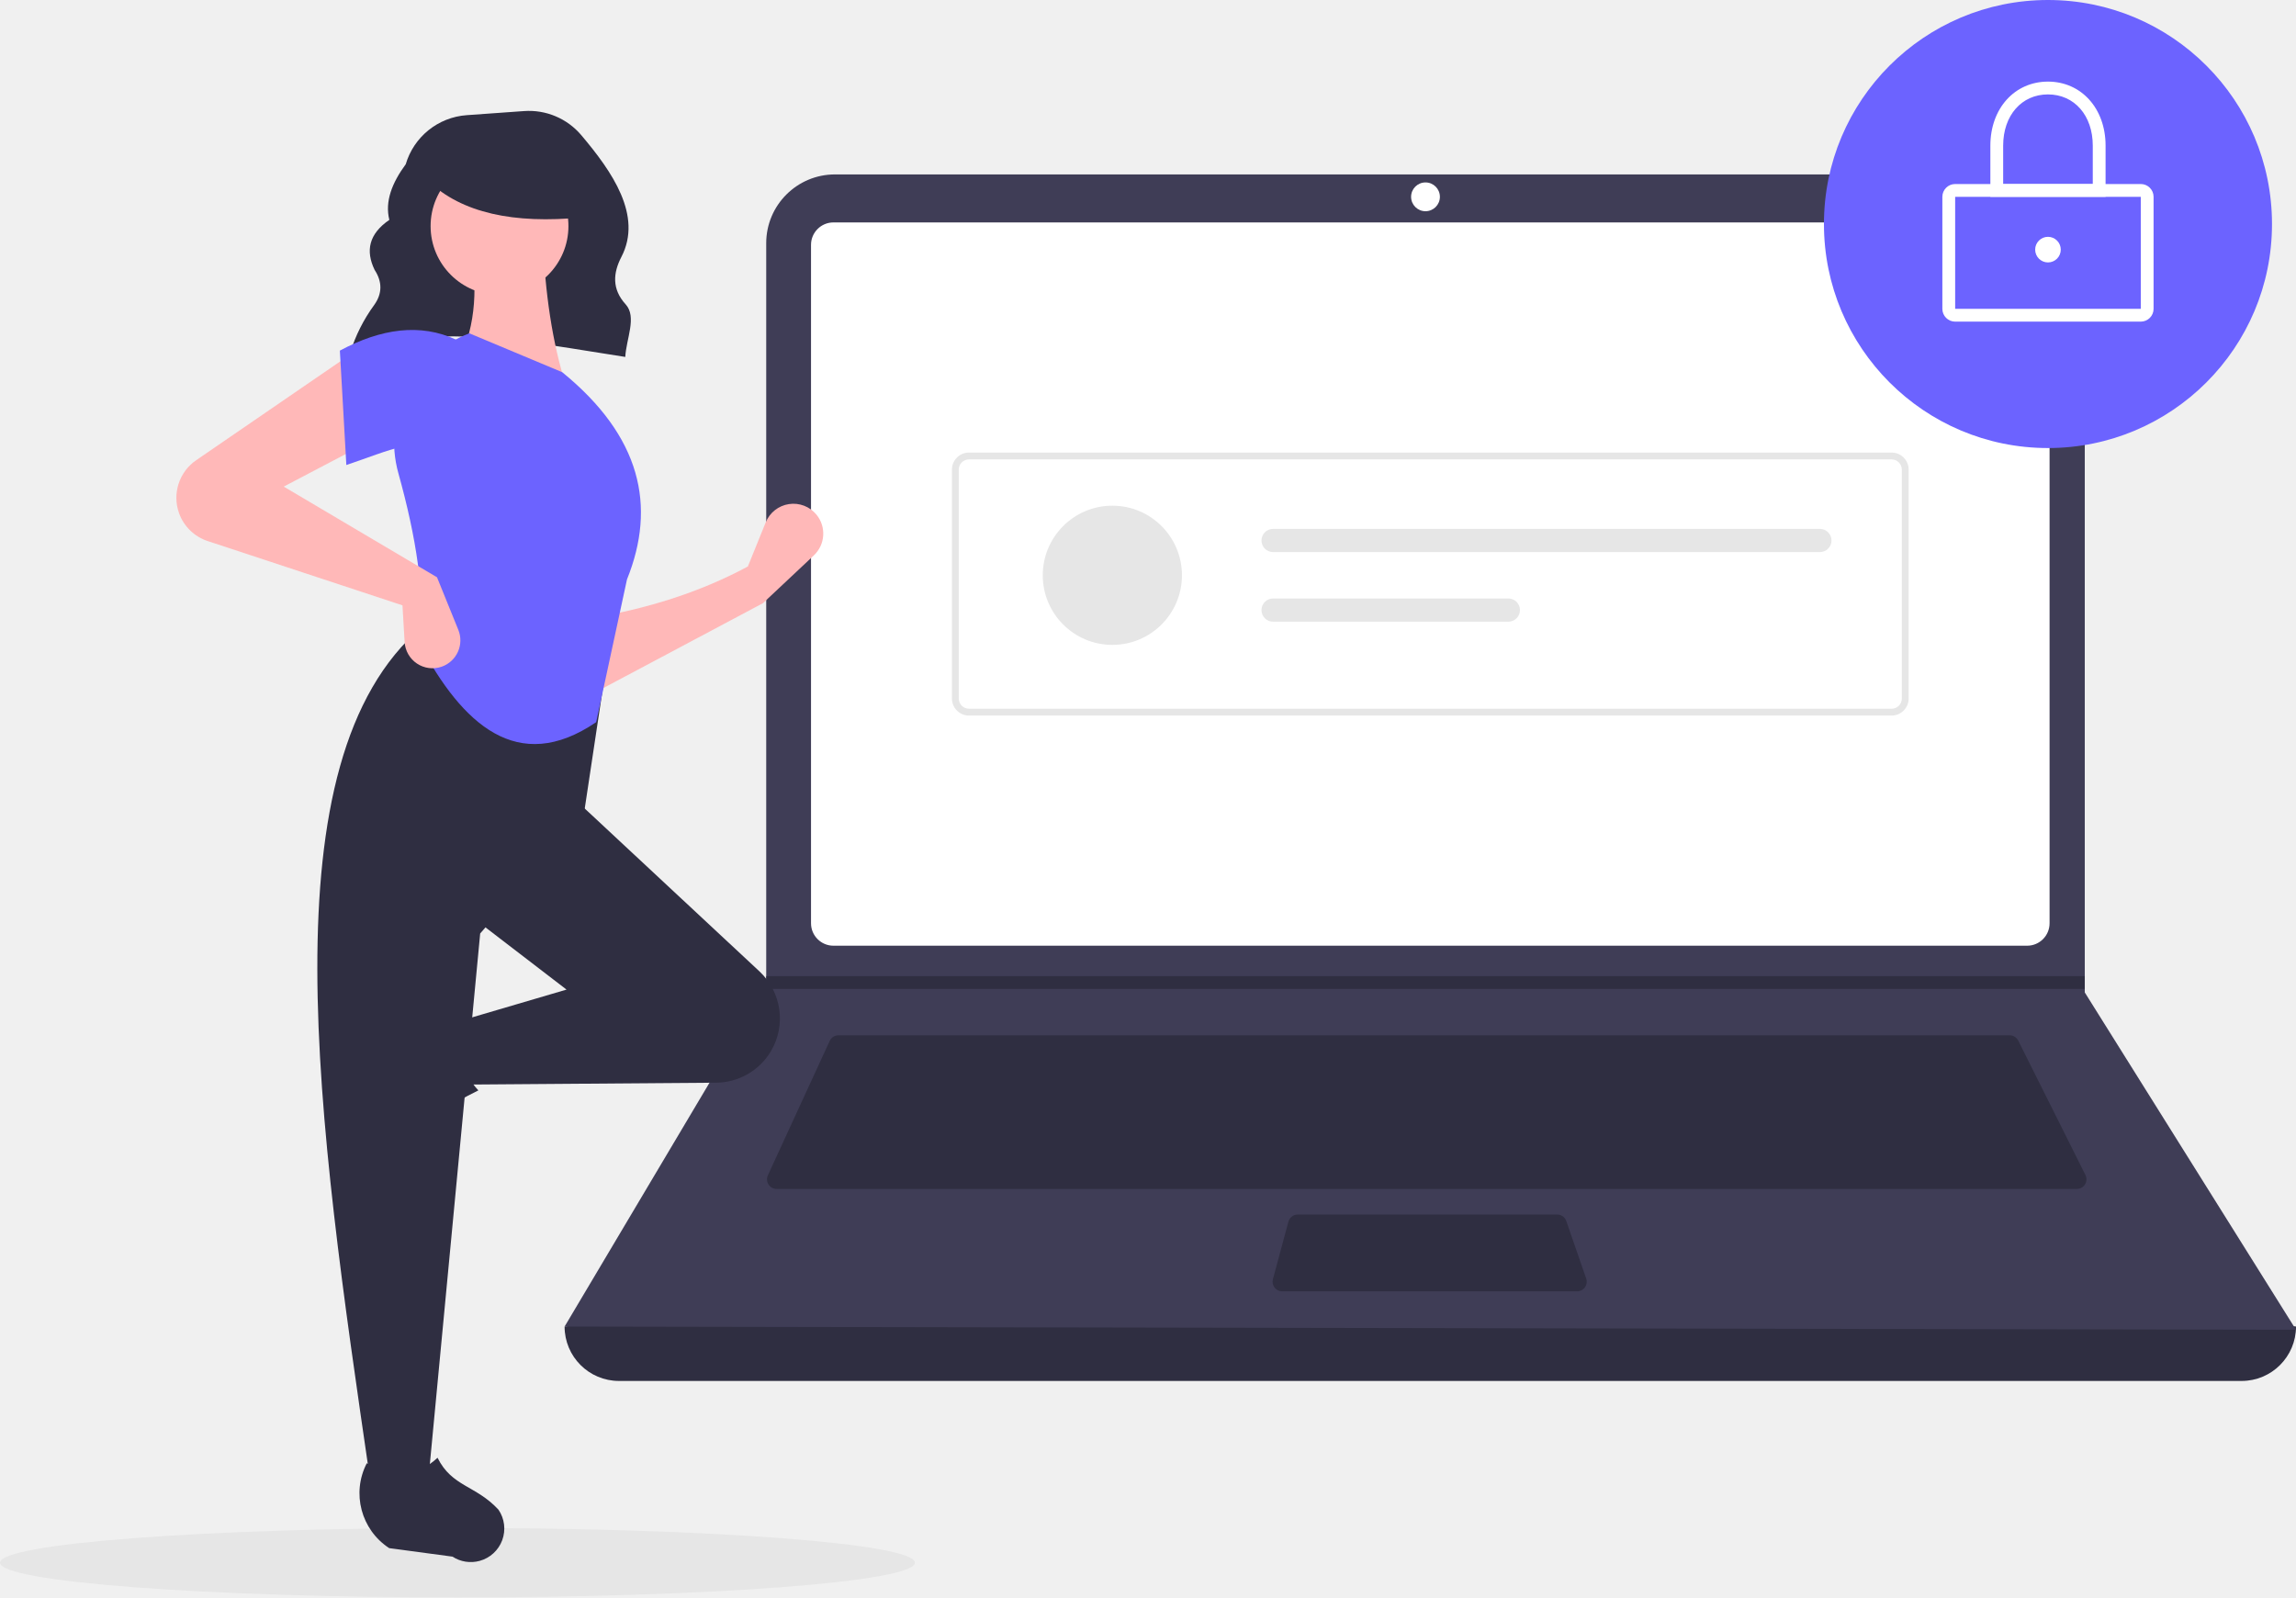
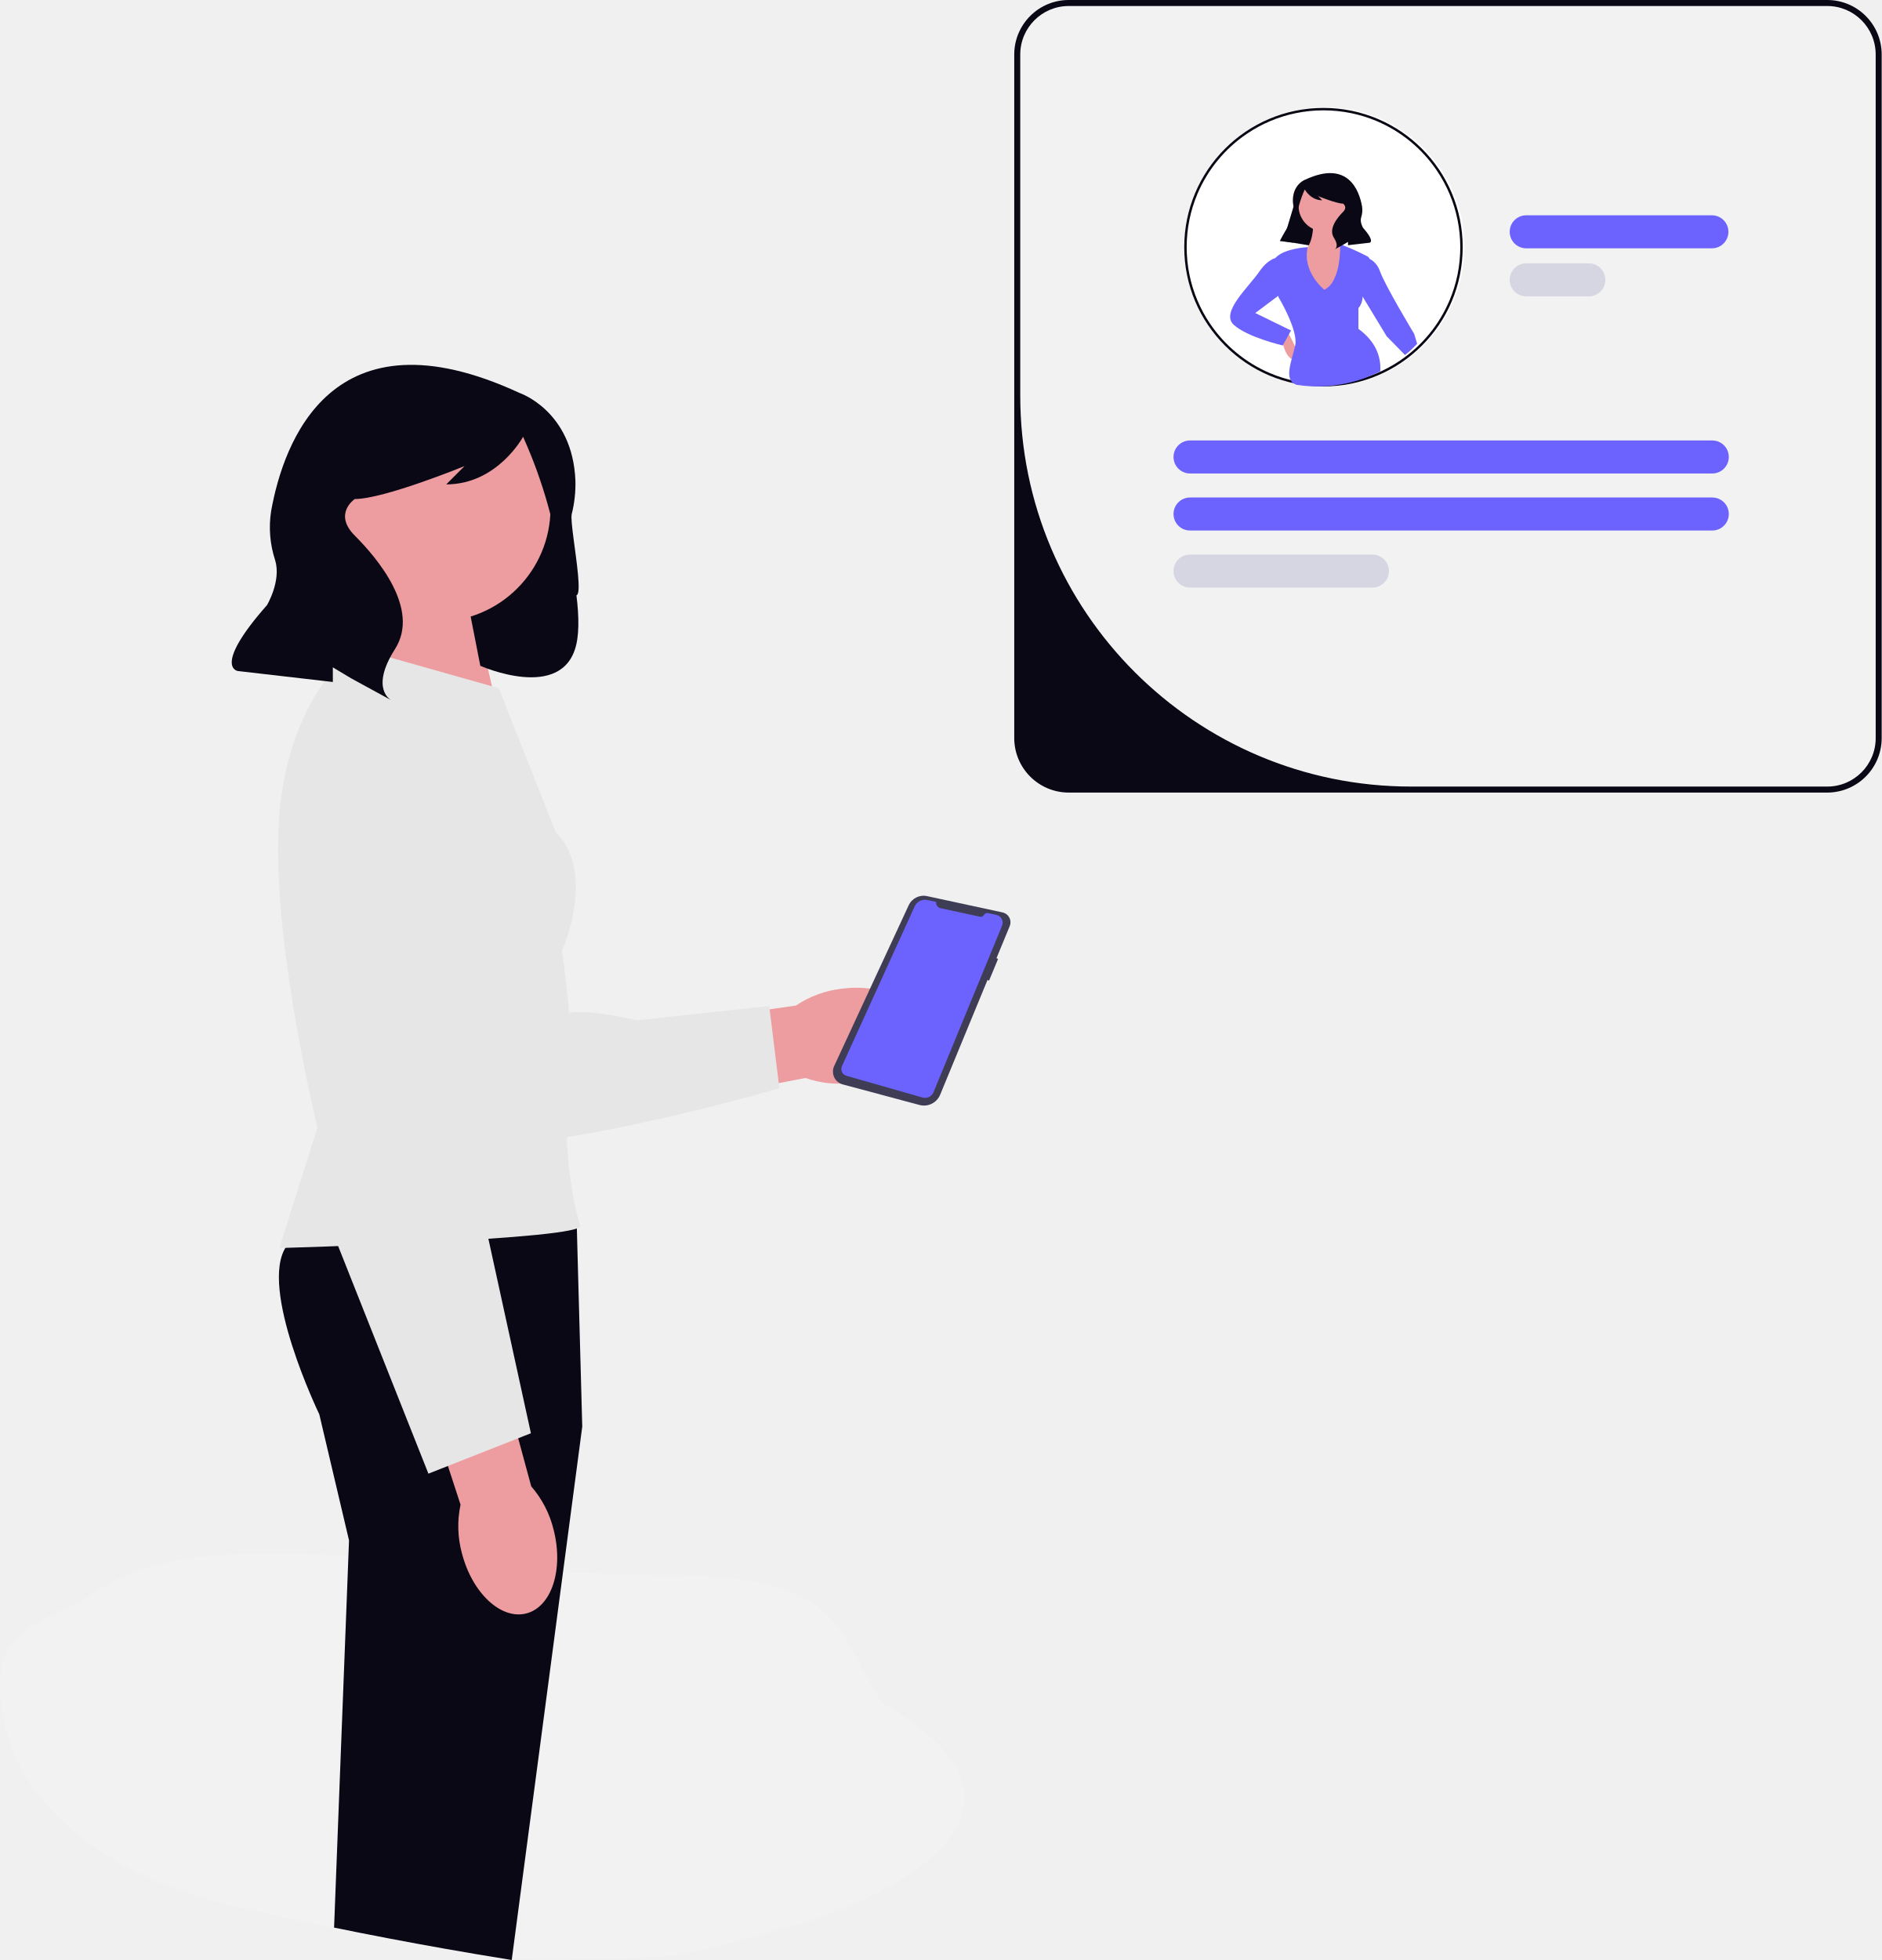
- <svg xmlns="http://www.w3.org/2000/svg" width="793" height="551.732" viewBox="0 0 793 551.732" role="img" artist="Katerina Limpitsouni" source="https://undraw.co/">
-   <ellipse cx="158" cy="539.732" rx="158" ry="12" fill="#e6e6e6" />
-   <path d="M324.272,296.554c27.497-11.695,61.744-4.285,95.191.858.311-6.228,4.084-13.808.132-18.153-4.801-5.279-4.359-10.825-1.47-16.404,7.388-14.265-3.197-29.444-13.884-42.065a23.669,23.669,0,0,0-19.755-8.292l-19.797,1.414A23.709,23.709,0,0,0,343.635,230.859v0c-4.727,6.429-7.257,12.841-5.664,19.219-7.081,4.839-8.27,10.68-5.089,17.264,2.698,4.146,2.669,8.182-.123,12.106a55.891,55.891,0,0,0-8.31,16.506Z" transform="translate(-203.5 -174.1342)" fill="#2f2e41" />
-   <path d="M977.709,651.097H417.291A18.791,18.791,0,0,1,398.5,632.306h0q304.727-35.415,598,0h0A18.791,18.791,0,0,1,977.709,651.097Z" transform="translate(-203.5 -174.1342)" fill="#2f2e41" />
-   <path d="M996.5,633.412l-598-1.105,69.306-116.616.332-.553V258.131a23.752,23.752,0,0,1,23.754-23.754H899.792a23.752,23.752,0,0,1,23.754,23.754V516.906Z" transform="translate(-203.5 -174.1342)" fill="#3f3d56" />
-   <path d="M491.35,250.957a7.746,7.746,0,0,0-7.738,7.738V493.031a7.747,7.747,0,0,0,7.738,7.738H903.65a7.747,7.747,0,0,0,7.738-7.738V258.694a7.747,7.747,0,0,0-7.738-7.738Z" transform="translate(-203.5 -174.1342)" fill="#fff" />
-   <path d="M493.078,531.718a3.325,3.325,0,0,0-3.013,1.93l-21.355,46.425a3.316,3.316,0,0,0,3.012,4.702H920.814a3.316,3.316,0,0,0,2.965-4.799L900.567,533.551a3.299,3.299,0,0,0-2.965-1.833Z" transform="translate(-203.5 -174.1342)" fill="#2f2e41" />
-   <circle cx="492.342" cy="67.98" r="4.974" fill="#fff" />
-   <path d="M651.7,593.619a3.321,3.321,0,0,0-3.202,2.454l-5.357,19.896a3.316,3.316,0,0,0,3.202,4.179h101.874a3.315,3.315,0,0,0,3.133-4.401l-6.887-19.896a3.318,3.318,0,0,0-3.134-2.231Z" transform="translate(-203.5 -174.1342)" fill="#2f2e41" />
-   <polygon points="720.046 337.135 720.046 341.556 264.306 341.556 264.649 341.004 264.649 337.135 720.046 337.135" fill="#2f2e41" />
-   <circle cx="707.335" cy="77.375" r="77.375" fill="#6c63ff" />
-   <path d="M942.89,285.223H878.779a4.426,4.426,0,0,1-4.421-4.421V242.114a4.426,4.426,0,0,1,4.421-4.421H942.89a4.426,4.426,0,0,1,4.421,4.421v38.688A4.426,4.426,0,0,1,942.89,285.223Zm-64.111-43.109v38.688h64.114L942.89,242.114Z" transform="translate(-203.5 -174.1342)" fill="#fff" />
-   <path d="M930.731,242.114h-39.793V224.428c0-12.81,8.368-22.107,19.896-22.107s19.896,9.297,19.896,22.107Zm-35.372-4.421h30.95V224.428c0-10.413-6.363-17.686-15.475-17.686s-15.475,7.273-15.475,17.686Z" transform="translate(-203.5 -174.1342)" fill="#fff" />
-   <circle cx="707.335" cy="86.218" r="4.421" fill="#fff" />
-   <path d="M856.82,421.284H538.18a5.908,5.908,0,0,1-5.901-5.901V336.342a5.908,5.908,0,0,1,5.901-5.901H856.82a5.908,5.908,0,0,1,5.901,5.901V415.383A5.908,5.908,0,0,1,856.82,421.284Zm-318.64-88.482a3.544,3.544,0,0,0-3.54,3.54V415.383a3.544,3.544,0,0,0,3.54,3.54H856.82a3.544,3.544,0,0,0,3.54-3.54V336.342a3.544,3.544,0,0,0-3.54-3.54Z" transform="translate(-203.5 -174.1342)" fill="#e6e6e6" />
-   <circle cx="384.19" cy="198.695" r="24.036" fill="#e6e6e6" />
-   <path d="M643.203,356.805a4.006,4.006,0,1,0,0,8.012H832.061a4.006,4.006,0,0,0,0-8.012Z" transform="translate(-203.5 -174.1342)" fill="#e6e6e6" />
-   <path d="M643.203,380.842a4.006,4.006,0,1,0,0,8.012H724.469a4.006,4.006,0,1,0,0-8.012Z" transform="translate(-203.5 -174.1342)" fill="#e6e6e6" />
-   <path d="M467.022,382.462,408.119,413.778l-.746-26.096c19.226-3.209,37.517-8.797,54.429-17.895l6.16-15.22a10.318,10.318,0,0,1,17.536-2.678l0,0a10.318,10.318,0,0,1-.908,14.069Z" transform="translate(-203.5 -174.1342)" fill="#ffb8b8" />
-   <path d="M323.098,563.267v0a11.574,11.574,0,0,1,1.469-9.363l12.939-19.858a22.612,22.612,0,0,1,29.335-7.739h0c-5.438,9.256-4.68,17.377,1.878,24.434a117.631,117.631,0,0,0-27.936,19.045A11.574,11.574,0,0,1,323.098,563.267Z" transform="translate(-203.5 -174.1342)" fill="#2f2e41" />
-   <path d="M469.705,537.303l0,0a22.203,22.203,0,0,1-18.871,10.779l-85.96.651-3.728-21.623,38.026-11.184-32.061-24.605L402.154,450.313l63.65,59.324A22.203,22.203,0,0,1,469.705,537.303Z" transform="translate(-203.5 -174.1342)" fill="#2f2e41" />
-   <path d="M351.453,685.179H331.321c-18.075-123.898-36.474-248.142,17.895-294.515l64.122,10.439L405.136,455.532l-35.789,41.008Z" transform="translate(-203.5 -174.1342)" fill="#2f2e41" />
-   <path d="M369.149,713.246h0a11.574,11.574,0,0,1-9.363-1.469l-21.859-2.938a22.612,22.612,0,0,1-7.741-29.335v0c9.257,5.437,17.377,4.679,24.434-1.879,4.986,10.067,13.201,9.453,21.047,17.935A11.574,11.574,0,0,1,369.149,713.246Z" transform="translate(-203.5 -174.1342)" fill="#2f2e41" />
-   <path d="M399.172,307.902l-37.28-8.947c6.192-12.674,6.702-26.776,3.728-41.754l25.351-.746C391.764,275.08,394.167,292.481,399.172,307.902Z" transform="translate(-203.5 -174.1342)" fill="#ffb8b8" />
-   <path d="M409.418,423.552c-27.139,18.493-46.314.633-60.947-26.923,2.033-16.862-1.259-37.041-7.357-58.966a40.138,40.138,0,0,1,24.506-48.401h0l32.061,13.421c27.224,22.19,32.582,46.227,22.368,71.578Z" transform="translate(-203.5 -174.1342)" fill="#6c63ff" />
-   <path d="M331.321,326.542,301.497,342.2l52.938,31.316,7.366,18.17a9.637,9.637,0,0,1-5.789,12.731h0a9.637,9.637,0,0,1-12.762-8.544l-.745-12.663-67.284-22.204a15.733,15.733,0,0,1-9.873-9.611v0a15.733,15.733,0,0,1,5.903-18.303l54.105-37.118Z" transform="translate(-203.5 -174.1342)" fill="#ffb8b8" />
-   <path d="M361.146,329.524c-12.439-5.451-23.749.47-38.026,5.219l-2.237-39.517c14.176-7.556,27.692-9.593,40.263-3.728Z" transform="translate(-203.5 -174.1342)" fill="#6c63ff" />
-   <circle cx="172.525" cy="78.093" r="23.802" fill="#ffb8b8" />
-   <path d="M404.5,249.224c-23.566,2.308-41.523-1.546-53-12.52v-8.838h51Z" transform="translate(-203.5 -174.1342)" fill="#2f2e41" />
+ <svg xmlns="http://www.w3.org/2000/svg" width="768.194" height="800" viewBox="0 0 768.194 800" role="img" artist="Katerina Limpitsouni" source="https://undraw.co/">
+   <defs>
+     <clipPath id="a-75">
+       <circle cx="56.367" cy="56.367" r="56.367" transform="translate(0 0)" fill="#fff" stroke="#707070" stroke-width="1" />
+     </clipPath>
+   </defs>
+   <g transform="translate(-549.879 -248.286)">
+     <path d="M348.835,326.393c76.839,0,69.96,23.6,89.578,52.282,80.606,46.144-4.437,82.828-42.382,92.592-42.08,10.828-34.078,11.926-97.889,11.926-27.623,0-116.7-19.948-116.7-19.948s-103.2-16.734-103.2-93.172c0-24.29,24.864-26.584,38.848-36.735C159.58,302.489,257.762,326.393,348.835,326.393Z" transform="translate(471.643 564.744)" fill="#f2f2f2" />
+     <g transform="translate(683.142 513.195)">
+       <path d="M324.883,310.837c16.635-2.155,29.007-12.485,27.633-23.071s-15.97-17.418-32.61-15.261a41.977,41.977,0,0,0-18.6,6.866l-70.366,10.02,5.406,32.921,68.795-13.373a41.981,41.981,0,0,0,19.741,1.9Z" transform="translate(-109.62 -133.854)" fill="#ed9da0" />
+       <path d="M164.1,228.3l19.3,143.681s5.309,30.9,53.635,26.352,111.833-23.292,111.833-23.292l-4.133-33.551-53.976,5.847s-25.2-6.113-30.2-1.99-2.7,8.948-7.651,2.946-2.463-9.729-6.794-4.48-5.211,14.374-7.8,3.073-7.42-9-7.42-9L228.147,232.63s-14.5-50.206-40.982-33.42S164.1,228.3,164.1,228.3h0Z" transform="translate(-163.958 -195.776)" fill="#e6e6e6" />
+     </g>
+     <path d="M169.814,222.764l3.348-40.455h44.51l9.867,42.861Z" transform="translate(523.935 306.494)" fill="#ed9da0" />
+     <path d="M277.09,408.788l-8.826,66.753-4.526,34.269-7.674,57.969-7.771,58.745q-13.8-2.219-27.256-4.6-23.119-4.085-45.265-8.621l2.872-74.545,1.119-28.949,1.33-34.269.779-20.291-12.135-51.458S144.7,351.973,156.32,335.2a9.48,9.48,0,0,1,2.158-2.146,24.3,24.3,0,0,1,11.259-5.231c14.455-3.283,38.548-4.6,58.065-4.906,25.05-.4,46.952.667,46.952.667l.13,4.239.243,9.2Z" transform="translate(510.493 421.762)" fill="#090814" />
+     <path d="M247.108,212l-58.445-16.517s-27.227,19.326-31.116,68.263,15.56,127.486,15.56,127.486L157.548,440.5s125.488-3.462,122.9-9.219-8.063-37.806-4.174-48.514-3.317-63.713-3.317-63.713,14.234-31.524-2.619-48.377Z" transform="translate(506.377 317.183)" fill="#e6e6e6" />
+     <path d="M204.488,442.48c4.191,16.242,15.968,27.245,26.3,24.576s15.315-18,11.12-34.244A41.977,41.977,0,0,0,232.8,415.2l-18.626-68.593-32,9.427,21.759,66.62a41.981,41.981,0,0,0,.552,19.824Z" transform="translate(533.963 439.779)" fill="#ed9da0" />
+     <path d="M233.207,257.6s-18.126-48.984-37.993-45.8-37.978,33.98-37.978,33.98L171.6,420.039l39.447,99.439,41.843-16.5L231.153,403.6l2.054-146Z" transform="translate(513.731 330.303)" fill="#e6e6e6" />
+     <g transform="translate(644.491 397.2)">
+       <path d="M115.451,209.794C110,233.534,76.269,218.5,76.269,218.5l-15.4-78.447,37.221-16.515S120.906,186.054,115.451,209.794Z" transform="translate(25.208 -95.658)" fill="#090814" />
+       <ellipse cx="46.3" cy="46.3" rx="46.3" ry="46.3" transform="translate(37.532 12.202)" fill="#ed9da0" />
+       <path d="M327.71,263.061s21.758,7.252,22.864,35.889a50.806,50.806,0,0,1-1.51,13.6c-1.226,5.192,9.382,52.234-4.029,24.4a197.243,197.243,0,0,0-15.662-55.608l-.169-.369S318.75,300.4,297.841,300.4l7.467-7.467S272.45,306.375,260.5,306.375c0,0-8.962,5.974,0,14.936s26.884,29.871,16.421,46.3-1.493,20.91-1.493,20.91l-16.421-8.962-7.467-4.481v5.974l-38.833-4.481s-10.455-1.493,11.948-26.885c0,0,5.917-9.859,3.328-18.364a42.894,42.894,0,0,1-1.63-20.061C231.372,283.264,251.064,227.6,327.71,263.061Z" transform="translate(-210.272 -251.607)" fill="#090814" />
+     </g>
+     <g transform="translate(932.045 705.569) rotate(-159)">
+       <path d="M4.377,89A4.121,4.121,0,0,1,.358,84.776l.351-14.15L0,70.561.256,60.95l.692.086,1.259-50.69A7.148,7.148,0,0,1,8.6,3.422L40.834.03A5.41,5.41,0,0,1,46.8,5.776L41.911,77.954a6.694,6.694,0,0,1-5.644,6.157L5.145,88.945h0a4.12,4.12,0,0,1-.77.054Z" transform="translate(0 0)" fill="#3f3d56" />
+       <path d="M25.984,77.646,9.626,80.186a1.355,1.355,0,0,0-1.139,1.192h0A1.535,1.535,0,0,1,7.2,82.728l-3.445.536A3.251,3.251,0,0,1,0,79.972L1.773,6.483A3.712,3.712,0,0,1,5.156,2.875L37.363.011A2.867,2.867,0,0,1,40.479,3.04L36.132,74.55a4.626,4.626,0,0,1-3.907,4.286L28.6,79.4A2.308,2.308,0,0,0,25.984,77.646Z" transform="translate(3.337 3.84)" fill="#6c63ff" />
+     </g>
+     <g transform="translate(963.942 248.286)">
+       <path d="M662.9,204.875H353.217a22.247,22.247,0,0,0-22.228,22.216V506.144a22.257,22.257,0,0,0,22.228,22.228H662.9a22.247,22.247,0,0,0,22.216-22.228V227.091A22.236,22.236,0,0,0,662.9,204.875Z" transform="translate(-330.989 -204.875)" fill="#f2f2f2" />
+       <path d="M662.9,204.875H353.217a22.247,22.247,0,0,0-22.228,22.216V506.144a22.257,22.257,0,0,0,22.228,22.228H662.9a22.247,22.247,0,0,0,22.216-22.228V227.091A22.236,22.236,0,0,0,662.9,204.875ZM682.67,506.144a19.778,19.778,0,0,1-19.778,19.777H492.984A159.544,159.544,0,0,1,333.44,366.378V227.091a19.8,19.8,0,0,1,19.777-19.765H662.9a19.786,19.786,0,0,1,19.765,19.765Z" transform="translate(-330.989 -204.875)" fill="#090814" />
+       <g transform="translate(67.395 43.763)">
+         <g transform="translate(0 0)">
+           <circle cx="56.98" cy="56.98" r="56.98" transform="translate(2.451 0)" fill="#fff" />
+           <path d="M56.839.994A56.262,56.262,0,0,0,45.583,2.129a55.533,55.533,0,0,0-19.967,8.4A56.01,56.01,0,0,0,5.382,35.1,55.557,55.557,0,0,0,2.129,45.583a56.4,56.4,0,0,0,0,22.511,55.534,55.534,0,0,0,8.4,19.967A56.011,56.011,0,0,0,35.1,108.3a55.556,55.556,0,0,0,10.481,3.254,56.4,56.4,0,0,0,22.511,0,55.533,55.533,0,0,0,19.967-8.4A56.01,56.01,0,0,0,108.3,78.576a55.556,55.556,0,0,0,3.254-10.481,56.4,56.4,0,0,0,0-22.511,55.533,55.533,0,0,0-8.4-19.967A56.01,56.01,0,0,0,78.576,5.382,55.556,55.556,0,0,0,68.094,2.129,56.262,56.262,0,0,0,56.839.994m0-.994A56.839,56.839,0,1,1,0,56.839,56.839,56.839,0,0,1,56.839,0Z" transform="translate(2.006 0.282)" fill="#090814" />
+           <g transform="translate(0 1.225)" clip-path="url(#a-75)">
+             <g transform="translate(20.748 25.67)">
+               <path d="M60.867,144.935l12.225,2.038,4.075-19.356-9.848-4.075Z" transform="translate(-39.237 -117.201)" fill="#090814" />
+               <path d="M231.089,301.6s1.019,12.9-6.792,13.923,6.792,24.11,10.527,23.771,10.527-25.129,10.527-25.129-8.829-6.113-5.774-11.547Z" transform="translate(-197.234 -282.358)" fill="#ed9da0" />
+               <ellipse cx="10.527" cy="10.527" rx="10.527" ry="10.527" transform="translate(27.913 2.774)" fill="#ed9da0" />
+               <path d="M211.594,421.629s1.358,9.848,5.433,9.848-2.717-11.206-2.717-11.206Z" transform="translate(-190.813 -355.352)" fill="#ed9da0" />
+               <path d="M362.733,449.382s10.187,8.489,8.829,11.208-10.188-3.056-10.867-9.848Z" transform="translate(-288.949 -378.86)" fill="#ed9da0" />
+               <path d="M224.626,345.538s-9.149-7.25-6.782-17.378c0,0-9.178.4-12.914,4.135s1.019,16.3,1.019,16.3,8.15,13.583,6.792,19.7-4.754,13.778,0,15.815,17.905,14.736,32.507,2.85c0,0,8.241-14.59-6.7-25.457v-8.489s2.717-2.377,1.358-8.489c0,0,5.773-10.527,2.377-12.564a101.049,101.049,0,0,0-11.2-5.023S231.757,342.143,224.626,345.538Z" transform="translate(-186.186 -297.939)" fill="#6c63ff" />
+               <path d="M178.381,340.831s-4.414-.679-8.829,5.774-15.96,16.639-10.527,21.733,20.035,8.489,20.035,8.489l3.4-6.114-14.6-7.131,12.223-9.168Z" transform="translate(-157.6 -306.476)" fill="#6c63ff" />
+               <path d="M294.056,340.864s4.754,0,6.792,5.774,13.923,25.469,13.923,25.469l2.128,6.959-4.654,2.922-8.68-8.862L291,352.41Z" transform="translate(-239.656 -306.509)" fill="#6c63ff" />
+               <path d="M220.8,254.211s-4.947,1.649-5.2,8.16a11.55,11.55,0,0,0,.343,3.092c.279,1.18.458,3.721-1.7,7.04a69.687,69.687,0,0,0-3.955,6.8l-.015.031,5.433.679,1.155-9.007a44.847,44.847,0,0,1,3.561-12.643l.038-.084s2.377,4.417,7.131,4.417l-1.7-1.7s7.471,3.056,10.188,3.056c0,0,2.038,1.358,0,3.4s-6.113,6.792-3.734,10.527.339,4.754.339,4.754l3.734-2.038,1.7-1.019v1.358l8.829-1.019s2.377-.339-2.717-6.113c0,0-1.345-2.242-.757-4.175a9.753,9.753,0,0,0,.371-4.561C242.7,258.8,238.226,246.148,220.8,254.211Z" transform="translate(-190 -251.607)" fill="#090814" />
+             </g>
+           </g>
+         </g>
+       </g>
+       <path d="M6.74,0H82.712a6.74,6.74,0,0,1,0,13.479H6.74A6.74,6.74,0,0,1,6.74,0Z" transform="translate(202.185 87.876)" fill="#6c63ff" />
+       <path d="M6.74,0H32.472a6.74,6.74,0,0,1,0,13.479H6.74A6.74,6.74,0,0,1,6.74,0Z" transform="translate(202.185 107.482)" fill="#d6d6e3" />
+       <path d="M6.74,0H219.953a6.74,6.74,0,1,1,0,13.479H6.74A6.74,6.74,0,0,1,6.74,0Z" transform="translate(64.944 179.779)" fill="#6c63ff" />
+       <path d="M6.74,0H219.953a6.74,6.74,0,1,1,0,13.479H6.74A6.74,6.74,0,0,1,6.74,0Z" transform="translate(64.944 203.061)" fill="#6c63ff" />
+       <path d="M6.74,0H81.217a6.74,6.74,0,1,1,0,13.479H6.74A6.74,6.74,0,0,1,6.74,0Z" transform="translate(64.944 226.343)" fill="#d6d6e3" />
+     </g>
+   </g>
</svg>
